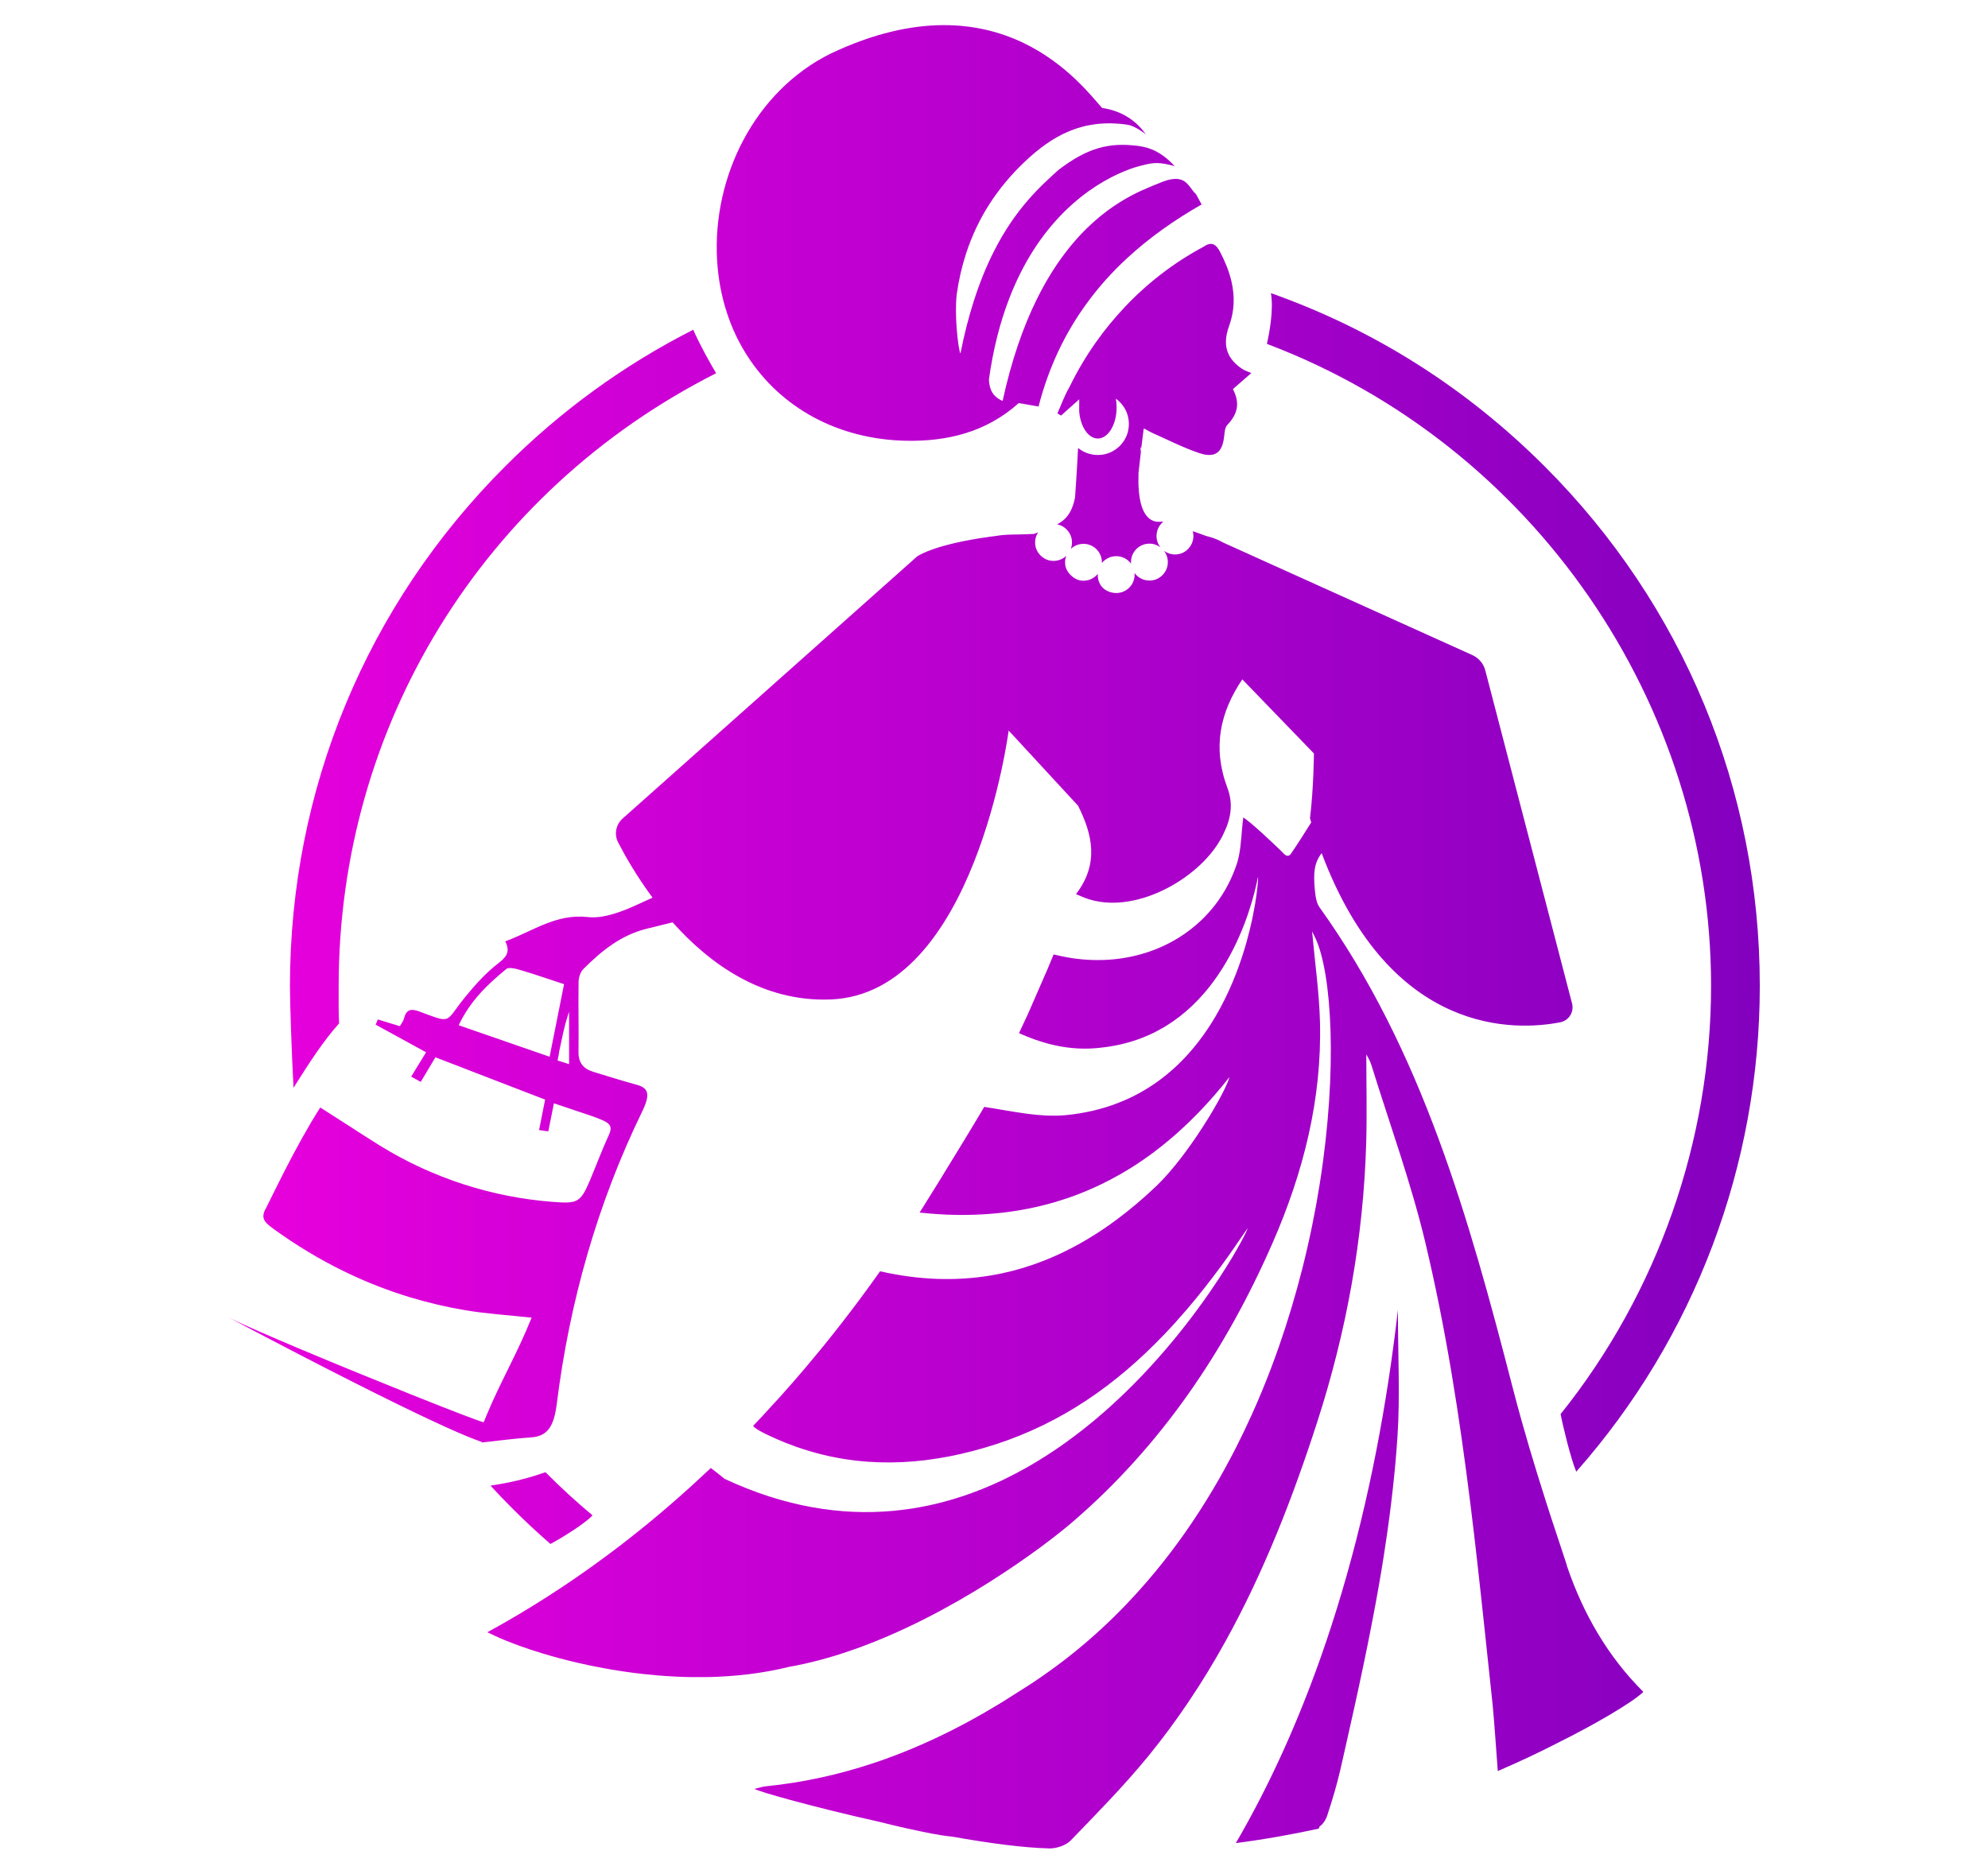
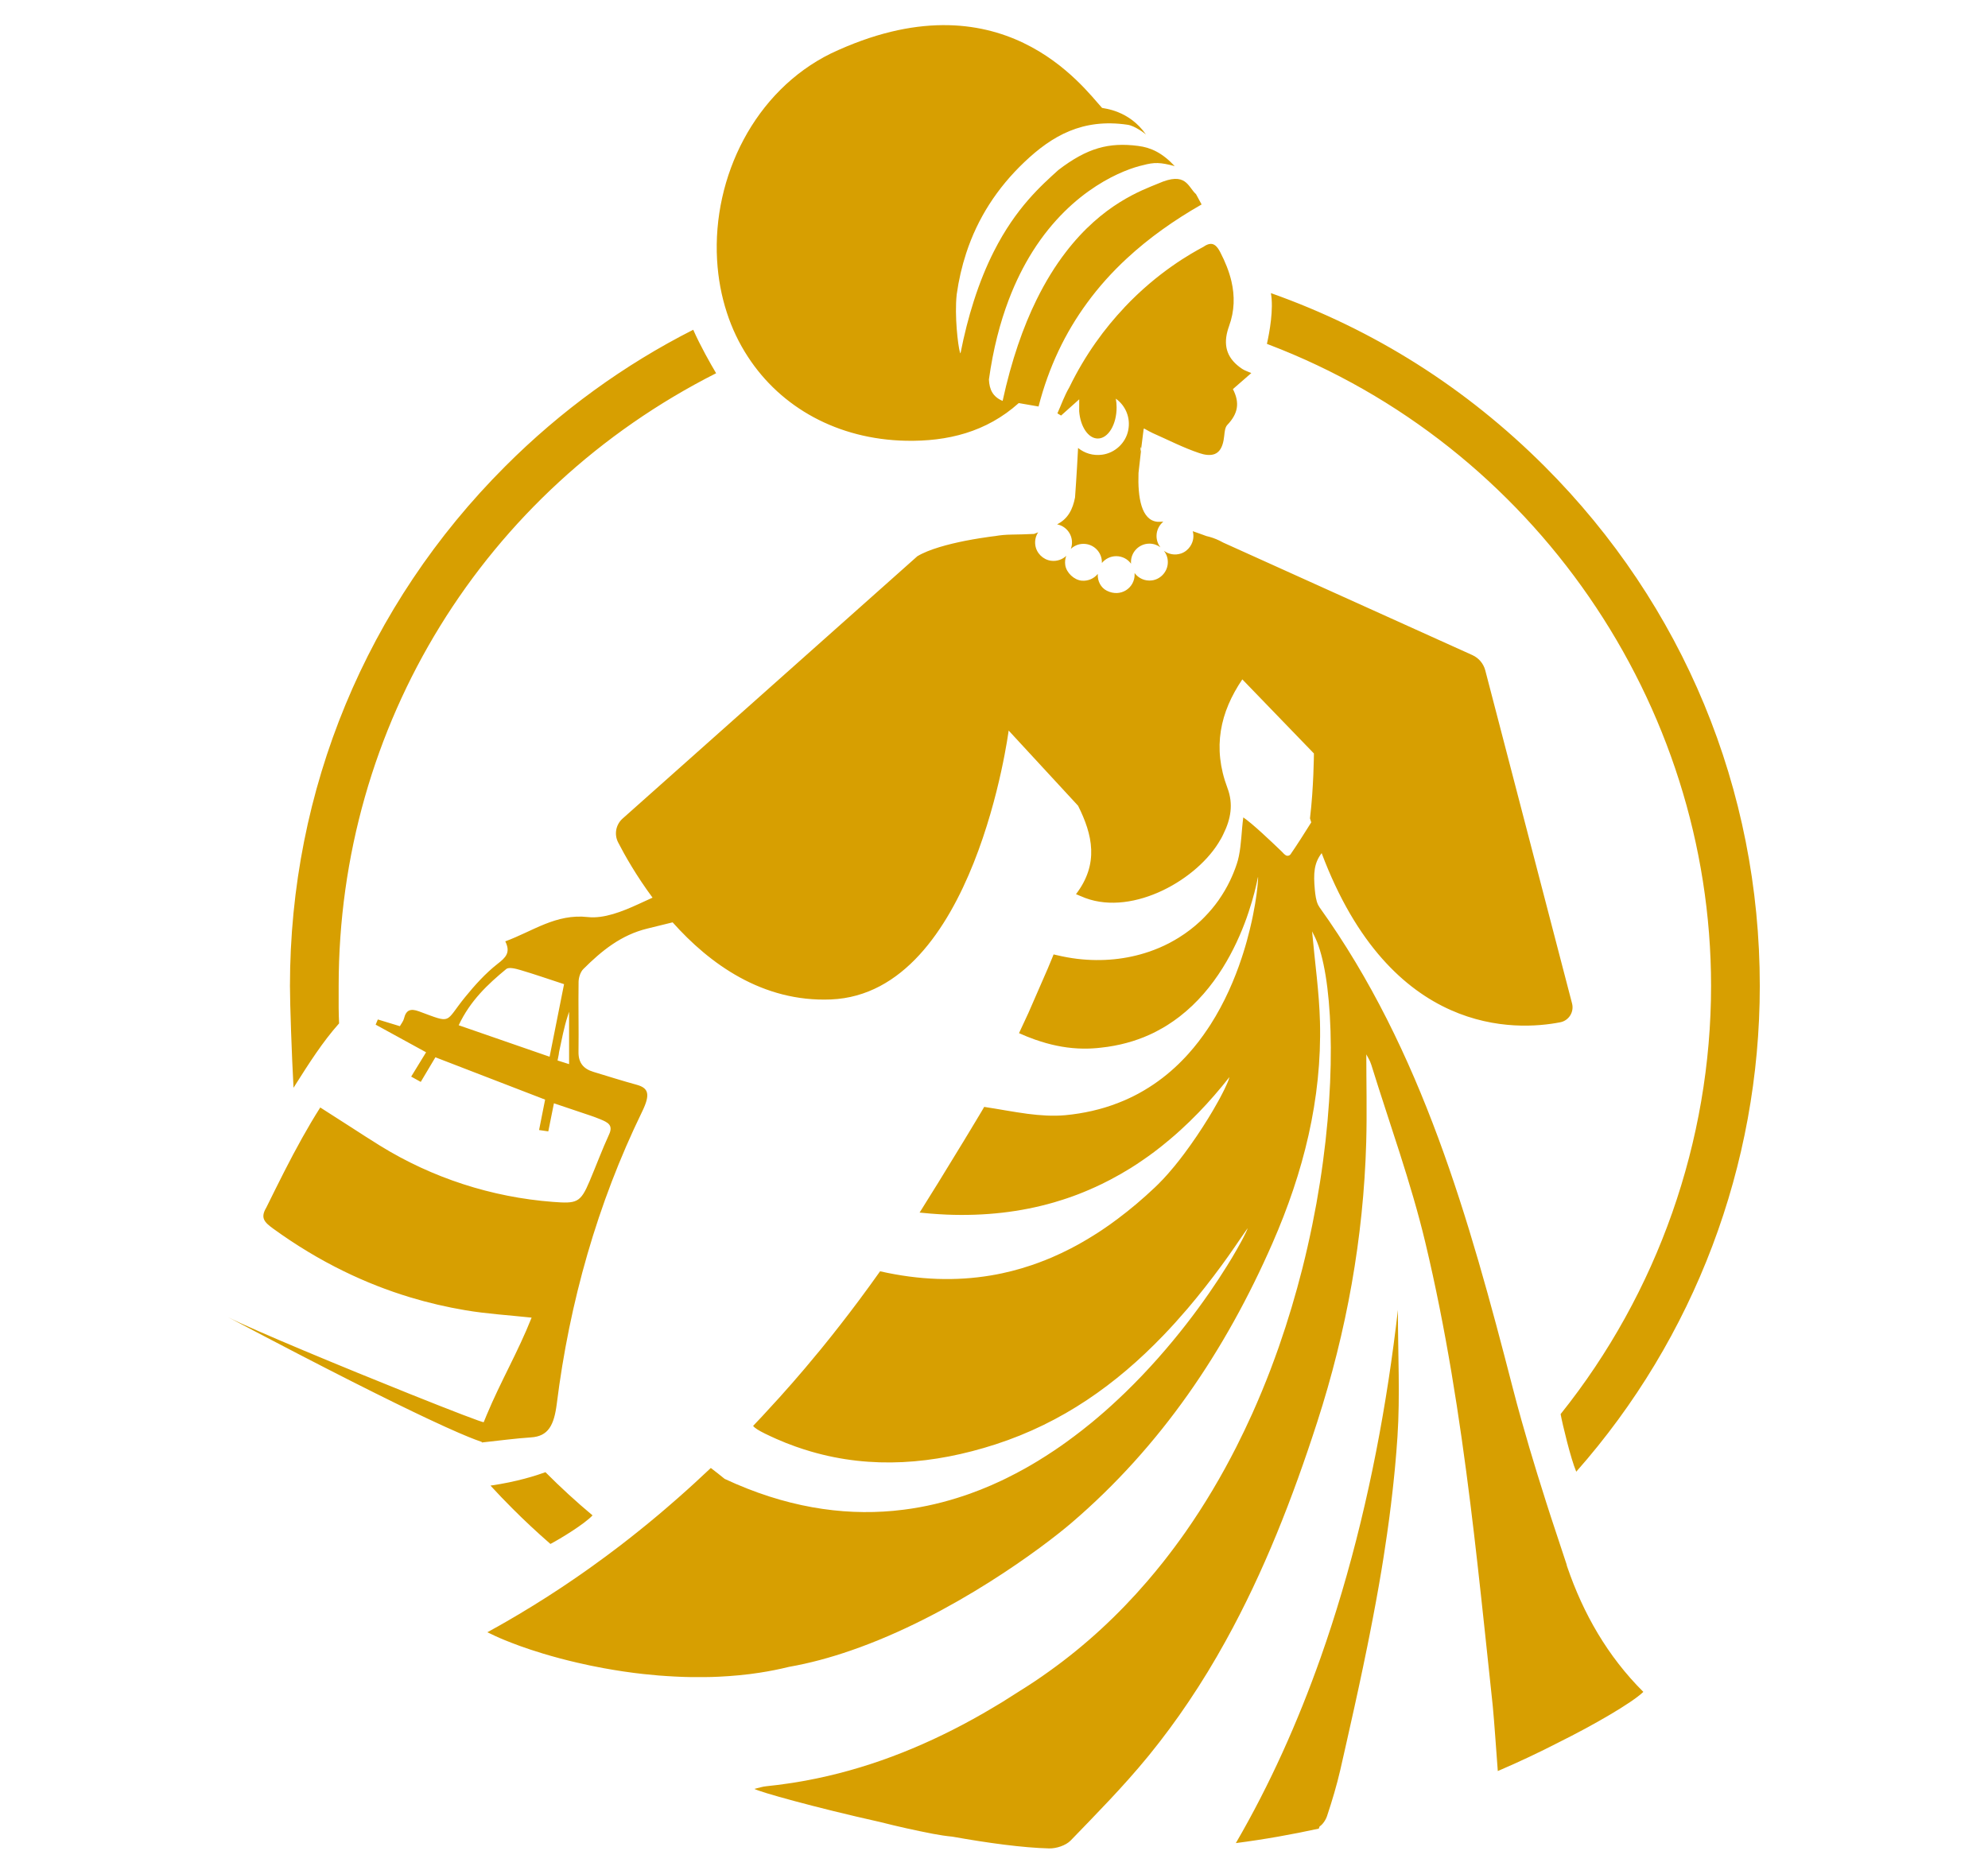
<svg xmlns="http://www.w3.org/2000/svg" id="Calque_1" data-name="Calque 1" viewBox="0 0 1117.15 1052.94">
  <defs>
    <style>
      .cls-1 {
-         fill: url(#Dégradé_sans_nom_846);
+         fill: #d79f01;
      }
    </style>
-     <linearGradient id="Dégradé_sans_nom_846" data-name="Dégradé sans nom 846" x1="128.25" y1="526.47" x2="988.9" y2="526.47" gradientUnits="userSpaceOnUse">
-       <stop offset="0" stop-color="#e900dd" />
-       <stop offset="1" stop-color="#8300bf" />
-     </linearGradient>
  </defs>
  <path class="cls-1" d="m712.8,193.6c148.78,56.65,248.73,201.53,248.73,360.49,0,87.18-30.01,172.57-84.55,240.68,1.06,5.77,5.73,25.22,8.78,32.35v.02l.02-.02c66.51-75.27,103.13-172.24,103.13-273.03,0-110.32-42.95-214.03-120.95-292.03-44.05-44.03-95.77-76.78-153.78-97.32,1.61,9.07-.78,22.02-2.24,28.52l.88.35Zm167.65,685.98c-3.01-8.98-5.98-17.97-8.92-26.99-.97-2.99-1.93-6-2.9-9.01v-.02c-3.21-10.04-6.31-20.11-9.31-30.22v-.02c-1.44-4.89-2.86-9.8-4.23-14.71-1.77-6.28-3.47-12.57-5.09-18.88-24.34-94.39-50.89-189.39-108.44-269.71-.24-.42-.51-.89-.84-1.42,0-.02-.02-.05-.04-.07-1.17-2.45-1.53-5.62-1.81-8.39-.86-9.31-.47-15.05,3.83-20.65,38.86,103.42,109.42,99.88,134.09,95.06,4.84-.95,7.86-5.8,6.62-10.58l-48.77-187.22c-1-3.8-3.65-6.93-7.23-8.56l-140.18-63.31-.02-.02c-2.43-1.35-4.94-2.43-7.66-3.17-.51-.15-1.06-.27-1.61-.4-2.5-.91-5.07-1.86-7.68-2.74.73,2.65.46,5.69-1.44,8.54-1.22,1.82-3.03,3.27-5.11,3.98-3.58,1.19-7.12.4-9.67-1.53,1.62,2.03,2.48,4.71,2.15,7.57-.51,4.65-4.25,8.5-8.89,9.1-3.98.51-7.59-1.24-9.74-4.16.02.31.04.62.04.93,0,7.41-7.77,12.99-15.64,9.01-3.41-1.72-5.26-5.44-5.07-9.27.02-.05.02-.13.02-.18-2.1,2.59-5.42,4.16-9.1,3.81-4.25-.42-8.52-4.45-9.18-8.67-.29-1.9-.07-3.67.55-5.27-2.17,2.04-5.25,3.19-8.59,2.74-4.52-.62-8.21-4.31-8.81-8.83-.36-2.66.29-5.16,1.61-7.15-.84.29-1.59.6-2.3.91-4.25.18-8.48.35-12.74.38-3.17.05-6.2.31-9.09.82,0,0-1.09.13-2.94.37-3.07.42-8.21,1.19-14,2.32-9.31,1.86-20.24,4.69-26.82,8.65l-165.66,147.47c-3.78,3.38-4.8,8.87-2.48,13.37,3.72,7.24,10.2,18.72,19.34,31.05-2.77,1.28-5.53,2.55-8.32,3.81-8.72,3.98-19.03,8.1-28.04,7.1-17.95-2.01-30.93,7.99-46.4,13.65,3.16,6.31.24,9.12-4.42,12.72-6.75,5.29-12.68,11.9-18.14,18.59-11.79,14.51-6.86,15.07-25.96,8.03-4.67-1.72-7.23-.84-8.41,4.07-.35,1.46-1.44,2.72-2.3,4.27-4.4-1.33-8.39-2.55-12.39-3.78-.73,1.75-.47,1.17-1.22,2.92,8.96,4.96,28.34,15.53,28.34,15.53l-8.38,13.67,5.38,2.97,8.23-13.83,61.65,23.79-3.39,17.1,5.18.75,3.17-15.78s13.48,4.51,20.86,7.02c1.72.58,3.41,1.24,5.11,1.92,4.18,1.73,7.48,3.21,5.04,8.52-3.96,8.63-7.28,17.57-10.97,26.31-5.16,12.21-7.17,12.66-20.64,11.64-34.43-2.63-67.77-13.45-97.14-31.6-5.33-3.32-11.11-7.02-16.93-10.8-5.62-3.61-11.29-7.26-16.64-10.66-3.54,5.56-6.88,11.22-10.09,16.97-7.06,12.61-13.52,25.69-20.23,39.28-3.47,5.78-1.13,8.21,3.89,11.86,12.74,9.23,25.98,17.26,39.78,23.98,11.99,5.86,24.4,10.75,37.22,14.62,10.09,3.05,20.44,5.47,31.05,7.26,11.92,2.01,24.05,2.74,37.15,4.14-7.85,19.72-17.13,35.27-25.29,54.79-.55,1.3-1.09,2.63-1.62,3.96-.16.44-18.03-6.44-41.26-15.75-37.13-14.87-88.02-35.94-102.32-43.21,57.06,30.2,91.36,47.24,111.96,56.95,29.9,14.09,30.89,12.66,30.58,13.43,5.13-.55,9.8-1.11,14.27-1.62,4.6-.51,8.96-.95,13.34-1.24,9.73-.62,12.95-6.82,14.49-18.96,7.13-56.96,22.81-112.49,47.95-164.12,4.87-10,3.47-13.32-3.14-15.13-8.12-2.23-16.18-4.78-24.25-7.23-5.57-1.68-8.47-5.09-8.36-11.28.18-13.08-.16-26.18.04-39.25.04-2.46,1-5.58,2.68-7.26,10.29-10.27,21.24-19.19,36.07-22.77,4.73-1.13,9.42-2.28,14.1-3.47,20.67,23.19,50.47,44.94,88.97,43.33,80.79-3.34,99.86-151.13,99.86-151.13l39.01,42.26c8.16,16.28,11.88,32.62-1.17,49.7,2.34.95,3.78,1.61,5.26,2.17,27.22,10.13,63.51-10.62,75.96-32.92.04-.05.09-.11.13-.16.55-.97,1.02-1.9,1.46-2.85,4.16-8.41,5.75-16.79,2.28-25.96-8.54-22.7-4.09-42.59,8.38-61l40.23,41.64s-.11,19.29-2.21,36.47c.24.78.47,1.5.71,2.26-3.9,6.26-7.92,12.55-11.6,17.9-.73,1.02-2.19,1.17-3.1.31l-.35-.37c.02.11.05.18.11.29-.69-.77-1.39-1.5-2.14-2.21-5.73-5.49-15.93-15.22-21.11-18.72-1.02,7.72-1.08,15.07-2.5,21.84-.16.78-.35,1.57-.55,2.34-.15.51-.29,1.02-.46,1.51-.04.13-.07.26-.11.38-.04.13-.09.24-.13.37-.13.4-.26.78-.4,1.17-.15.4-.29.78-.42,1.17-.29.77-.58,1.53-.89,2.28-.15.38-.29.75-.46,1.11-.16.38-.33.77-.49,1.13-.33.73-.66,1.46-1,2.19-.46.97-.95,1.93-1.44,2.86-.51.93-1.02,1.86-1.55,2.77-1.08,1.82-2.21,3.59-3.39,5.29v.02c-1.22,1.72-2.48,3.36-3.8,4.94-1.33,1.59-2.72,3.12-4.16,4.6-.35.36-.71.71-1.08,1.08-.37.36-.73.73-1.11,1.08l-.02.02c-3.74,3.52-7.83,6.66-12.21,9.38l-.02.02c-1.75,1.08-3.54,2.1-5.36,3.07-3.69,1.92-7.54,3.56-11.53,4.91-12.33,4.2-26,5.66-40.14,3.98h-.02c-3.85-.47-7.72-1.17-11.62-2.1-.31-.05-.6-.13-.89-.2-.27-.07-.55-.13-.82-.2h-.02c-.26.64-.51,1.28-.78,1.93-.8,1.97-1.66,4.03-2.54,6.11l-10.86,24.91c-1.7,3.65-3.41,7.39-5.25,11.28l-.02.02c2.96,1.33,5.95,2.55,8.96,3.61,1,.36,1.99.69,2.99.99,1.06.36,2.13.68,3.19.97,7.83,2.21,15.89,3.36,24.14,3.1,1.48-.04,2.97-.15,4.49-.27h.02c.75-.07,1.51-.15,2.26-.24,2.54-.26,5-.62,7.41-1.08,1.2-.22,2.39-.47,3.56-.73,1.17-.27,2.32-.55,3.45-.86,1.13-.31,2.24-.62,3.34-.97,1.09-.35,2.19-.71,3.25-1.09,2.13-.75,4.2-1.59,6.2-2.5,1.33-.6,2.65-1.22,3.92-1.9,1.28-.67,2.54-1.35,3.76-2.06.82-.47,1.62-.95,2.41-1.46,1.19-.75,2.35-1.53,3.49-2.32,1.13-.78,2.26-1.61,3.34-2.45,20.24-15.62,31.58-38.37,37.71-55.45.44-1.22.84-2.41,1.22-3.58,1.35-4.03,2.39-7.68,3.17-10.69.26-.97.47-1.88.67-2.72.07-.29.15-.57.2-.82.16-.69.31-1.33.44-1.92.05-.29.13-.58.18-.84.13-.51.22-.97.29-1.37.04-.18.07-.36.11-.53.07-.29.13-.53.16-.69.11.38-.05,4.01-.84,9.87-.05.27-.09.58-.13.89-.07.55-.15,1.09-.24,1.66,0,.02-.02.05-.02.07-.11.88-.26,1.79-.42,2.72-.35,1.95-.73,4.07-1.17,6.31-.2,1.08-.44,2.17-.69,3.3-.02.05-.02.11-.04.18-.33,1.51-.67,3.07-1.08,4.65-.02.04-.02.06-.02.07-.51,2.06-1.06,4.2-1.66,6.39-.6,2.17-1.26,4.42-1.99,6.71-.29.91-.58,1.82-.89,2.75-3.98,12.04-9.62,25.14-17.52,37.5-.47.75-.97,1.5-1.48,2.24-3.25,4.89-6.9,9.67-10.97,14.2-1.17,1.3-2.37,2.59-3.61,3.83-.38.4-.78.78-1.2,1.2l-.69.69c-5.69,5.51-12.12,10.53-19.34,14.78-.46.27-.91.55-1.39.8-.62.36-1.26.71-1.92,1.08-1.66.89-3.36,1.75-5.09,2.55-4.25,1.99-8.74,3.72-13.5,5.18-.91.27-1.84.55-2.79.8-.35.11-.71.2-1.08.29-1.17.31-2.35.6-3.54.88-4.82,1.09-9.85,1.92-15.16,2.41-6.92.6-13.92.13-20.98-.78-2.04-.27-4.07-.58-6.09-.89-2.04-.33-4.09-.68-6.11-1-4.09-.69-8.17-1.4-12.24-2.01-.18.33-.38.67-.6,1.04v.02c-.35.57-.71,1.17-1.09,1.84-.26.46-.53.91-.84,1.4t0,.02c-.15.24-.31.49-.46.75-.46.77-.95,1.57-1.46,2.43v.02c-.69,1.13-1.42,2.35-2.19,3.61-.2.33-.4.66-.58.99-.38.64-.78,1.3-1.2,1.97-.2.35-.42.69-.62,1.04-.42.69-.84,1.39-1.28,2.1-.22.36-.44.73-.64,1.08-.44.71-.88,1.44-1.33,2.17-8.72,14.34-19.18,31.35-23.67,38.39-.11.16-.22.35-.33.51v.02c2.04.22,4.09.42,6.11.57,3.05.24,6.06.44,9.03.57,21.51.88,41.56-1.44,60.29-6.84,1.68-.49,3.36-1.02,5.02-1.55.84-.26,1.66-.55,2.5-.82,4.16-1.4,8.27-2.99,12.28-4.73,2.43-1.04,4.82-2.13,7.19-3.28,1.57-.77,3.14-1.55,4.69-2.37,3.89-2.03,7.72-4.23,11.5-6.57,2.24-1.4,4.47-2.86,6.68-4.4,2.23-1.51,4.42-3.08,6.59-4.71,2.88-2.17,5.71-4.43,8.52-6.81,2.1-1.75,4.2-3.58,6.26-5.47,3.43-3.12,6.81-6.4,10.13-9.83,5.97-6.17,11.73-12.81,17.32-19.92-.09.44-.26.99-.49,1.64-.18.47-.4,1.02-.66,1.62-.42,1-.95,2.15-1.57,3.43-.37.77-.77,1.59-1.22,2.43-.44.86-.89,1.75-1.4,2.68-.33.62-.67,1.24-1.04,1.9-.8,1.44-1.68,2.97-2.61,4.58-.31.53-.62,1.06-.95,1.61l-.66,1.09c-.44.73-.89,1.46-1.35,2.23-3.9,6.35-8.54,13.28-13.5,19.91-1.75,2.34-3.54,4.63-5.36,6.86-1.22,1.48-2.45,2.92-3.67,4.32-.91,1.06-1.86,2.08-2.79,3.07-.93.99-1.86,1.93-2.79,2.86-.62.62-1.24,1.22-1.86,1.81-6.79,6.42-13.76,12.33-20.93,17.68-2.86,2.15-5.75,4.21-8.69,6.17l-.02.02c-1.84,1.22-3.7,2.43-5.57,3.56-.88.57-1.75,1.09-2.63,1.61-1.9,1.13-3.79,2.23-5.71,3.28-1.19.66-2.37,1.28-3.56,1.9-3.56,1.84-7.17,3.56-10.84,5.13-1.22.53-2.46,1.04-3.69,1.51-2.46.99-4.96,1.9-7.46,2.76-3.76,1.28-7.57,2.41-11.44,3.39h-.02c-1.75.44-3.52.86-5.29,1.24-2.14.46-4.27.86-6.44,1.22-19.34,3.23-39.98,2.66-62.09-2.35h-.02c-3.85,5.44-7.81,10.89-11.88,16.35-6.79,9.1-13.89,18.23-21.31,27.33-2.97,3.63-6,7.26-9.07,10.89-4.62,5.44-9.34,10.86-14.2,16.24-3.23,3.59-6.51,7.17-9.85,10.75-1.66,1.77-3.34,3.56-5.04,5.33.27.35.6.68,1.02,1.02.4.33.88.67,1.44,1.02.55.35,1.17.69,1.86,1.08.35.18.71.37,1.09.57.18.09.38.18.58.29.2.11.4.22.62.33,1.06.53,2.13,1.04,3.21,1.53,1.08.49,2.15.99,3.21,1.46,3.58,1.59,7.17,3.01,10.77,4.29,1.42.51,2.86.99,4.31,1.46,1.44.47,2.88.91,4.32,1.33,34.12,9.98,68.86,7.28,103.78-4,37.64-12.19,67.95-33.86,94-60.92,2.37-2.45,4.71-4.96,7.01-7.5,2.3-2.55,4.56-5.13,6.81-7.75,6.7-7.88,13.14-16.09,19.36-24.56,1.24-1.7,2.46-3.39,3.69-5.13,2.43-3.43,4.8-6.9,7.17-10.38,1.19-1.72,2.37-3.43,3.58-5.15,0,.05-.02.15-.04.27-.02.02-.02.04-.02.05-.02.05-.04.11-.06.16-.04.09-.07.18-.11.29-.09.2-.2.46-.33.73-.11.27-.24.57-.4.89-.4.84-.91,1.9-1.57,3.14-.38.73-.8,1.53-1.28,2.39,0,0,0,.02-.02.02-.62,1.15-1.31,2.41-2.1,3.78-.38.69-.8,1.4-1.24,2.13-.42.73-.86,1.48-1.31,2.26-.47.78-.97,1.59-1.48,2.43-.49.82-1,1.66-1.55,2.52-11.33,18.23-30.78,45.56-57.15,71.14-1.24,1.2-2.5,2.41-3.8,3.61-2.57,2.43-5.22,4.84-7.92,7.21-1.33,1.17-2.7,2.34-4.07,3.5-1,.84-2.01,1.7-3.03,2.54-1.79,1.46-3.59,2.92-5.44,4.36-2.88,2.24-5.82,4.45-8.81,6.62-2.24,1.62-4.52,3.21-6.84,4.76-3.08,2.06-6.22,4.07-9.41,6.02-2.41,1.46-4.84,2.88-7.3,4.25-1.64.91-3.3,1.81-4.96,2.68-1.68.88-3.36,1.73-5.05,2.57-.95.47-1.92.93-2.86,1.39-1.93.91-3.87,1.79-5.84,2.65-1.95.84-3.94,1.66-5.93,2.46-2.01.78-4.01,1.55-6.04,2.28-1.02.36-2.04.71-3.07,1.06-10.91,3.7-22.3,6.44-34.12,7.94-1.97.26-3.96.47-5.97.66-29.08,2.66-60.78-2.12-94.7-17.97-2.43-2.01-4.94-3.94-7.77-6.13-3.01,2.85-6.04,5.67-9.12,8.48-1.35,1.24-2.7,2.46-4.07,3.69-1.73,1.59-3.5,3.16-5.29,4.71-1.79,1.57-3.59,3.14-5.4,4.69-.6.55-1.22,1.06-1.82,1.57-1.24,1.08-2.48,2.14-3.74,3.18-1.5,1.26-3.01,2.52-4.52,3.76-.82.68-1.62,1.35-2.45,2.01-1.5,1.24-3.01,2.46-4.52,3.65-2.86,2.32-5.77,4.58-8.69,6.84-.36.29-.75.58-1.13.88-2.52,1.93-5.07,3.85-7.63,5.75-2.3,1.72-4.62,3.41-6.95,5.07-1.17.86-2.35,1.7-3.54,2.54-1.28.91-2.55,1.81-3.83,2.7-.07.05-.15.11-.24.15v.02c-1.31.91-2.65,1.84-3.98,2.74-1.26.88-2.52,1.73-3.78,2.57-1.02.69-2.06,1.39-3.1,2.08-1.59,1.06-3.17,2.1-4.8,3.14-1.3.86-2.59,1.7-3.9,2.52-2.41,1.55-4.82,3.07-7.26,4.56-2.72,1.68-5.46,3.34-8.23,5h-.02c-1.79,1.06-3.56,2.1-5.35,3.14-.6.36-1.2.71-1.82,1.06-.51.29-1.02.58-1.55.88-.73.42-1.46.84-2.21,1.26-2.21,1.24-4.42,2.48-6.64,3.69,1.42.71,2.96,1.44,4.58,2.17,1.61.75,3.3,1.48,5.09,2.21,2.68,1.09,5.57,2.21,8.61,3.32,2.01.73,4.11,1.46,6.28,2.17h.02c2.17.73,4.4,1.42,6.71,2.12,6.04,1.82,12.5,3.56,19.32,5.13,4.65,1.09,9.49,2.1,14.43,3.01,1.86.35,3.76.67,5.66.99,3.81.64,7.68,1.22,11.6,1.72.37.05.73.09,1.09.13,1.42.18,2.86.35,4.32.51,2.88.31,5.8.58,8.72.84h.04c1.48.13,2.96.22,4.43.31,1.48.11,2.96.18,4.43.26,1.2.07,2.41.11,3.61.16.66.04,1.33.05,1.99.07,1.02.02,2.04.05,3.08.07,2.52.04,5.04.05,7.55.02,1.48-.02,2.97-.04,4.45-.07,1.3-.04,2.59-.09,3.89-.15h.05c1.86-.09,3.7-.2,5.57-.33h.02c1.86-.13,3.72-.27,5.58-.46h.02c2.14-.2,4.25-.44,6.37-.69,1.77-.24,3.54-.47,5.31-.75h.02c5.6-.86,11.17-1.95,16.62-3.3,11.64-2.04,23.32-5.22,34.76-9.18,57.2-19.71,108.76-58.68,123.95-71.69,50.3-43.02,86.58-96.85,113.03-157.28,17.33-39.59,27.83-80.9,26.68-124.46-.44-16.62-2.85-33.24-4.43-50.78.35.71.64,1.3.91,1.84.09.18.16.35.26.51.16.33.31.64.46.93.07.15.13.29.2.44.07.15.15.29.2.44,8.98,19.65,12.46,73.04,2.37,137.14-.62,3.9-1.28,7.83-1.99,11.79-.73,3.98-1.5,7.97-2.32,12.02-.82,4.03-1.7,8.08-2.63,12.17v.02c-.93,4.09-1.92,8.19-2.96,12.32-3.67,14.45-8.03,29.14-13.16,43.85-1.48,4.2-3.01,8.39-4.6,12.59v.02c-1.61,4.2-3.27,8.38-5,12.55-1.73,4.18-3.54,8.36-5.4,12.52-2.81,6.22-5.77,12.43-8.89,18.59-4.16,8.19-8.61,16.31-13.36,24.29-4.76,7.99-9.82,15.84-15.18,23.52-4.03,5.75-8.25,11.4-12.63,16.95-2.94,3.7-5.95,7.35-9.03,10.93-16.04,18.61-34.34,35.73-55.14,50.56-5.27,3.8-10.73,7.44-16.33,10.91-3.23,2.1-6.5,4.16-9.76,6.19-1.72,1.04-3.45,2.08-5.18,3.1-3.78,2.28-7.61,4.47-11.46,6.59-29.56,16.29-60.65,28.39-94,34.54-.89.16-1.79.33-2.66.47-1.55.27-3.08.53-4.62.77-1.13.18-2.26.35-3.39.49-3.69.55-7.39,1-11.13,1.39-.06,0-.13.02-.18.02-2.3.2-4.51.99-6.75,1.51,2.34,1.55,33.77,10.4,70.59,18.61,10,2.54,19.87,4.73,29.65,6.62,3.67.71,7.35,1.26,11.02,1.62,20.22,3.61,39.54,6.22,54.28,6.6,4.07.11,9.43-1.64,12.17-4.47,14.69-15.2,29.6-30.34,43.01-46.69.4-.47.78-.93,1.15-1.39,7.86-9.69,15.22-19.65,22.08-29.87,7.48-11.09,14.4-22.5,20.82-34.14,21.51-38.86,37.7-80.45,51.47-123.09,16.48-50.98,26-103.49,27.53-157.19.47-16.77.05-33.52.05-49.43.57,1.13,2.03,3.34,2.79,5.78,10.31,33.3,22.31,66.14,30.38,99.97,11.59,48.55,19.21,97.74,25.36,147.17,1.35,10.86,2.63,21.73,3.85,32.62,2.99,26.49,5.73,53.02,8.56,79.53.05.53.11,1.08.16,1.61.82,8.45,1.84,23.63,2.79,36.11,12.43-5.33,23.59-10.66,33.39-15.69.27-.13.55-.27.82-.42,19.67-9.76,41.13-22.19,47.51-28.32.02-.04.04-.04.05-.05l.02-.02c-20-19.91-33.76-43.9-42.77-70.28-.11-.33-.22-.67-.33-1Zm-571.6-285.66c-17.43-6.06-33.83-11.73-51.09-17.7,6.49-13.79,16.31-23.01,26.71-31.58,1.5-1.24,5.42-.2,8.03.57,7.83,2.32,15.56,5,24.47,7.92-2.46,12.37-5.13,25.84-8.12,40.8Zm10.95,2.1v2.06l-6.48-2.06s.26-1.37.69-3.48v-.04c.05-.55.13-1.15.29-1.86,1.42-6.55,2.61-13.14,4.73-19.65.27-.88.53-1.7.77-2.37v27.41Zm434.15,299.11c-3.63,12.26-7.55,24.41-11.81,36.46-12.83,36.27-28.52,71.4-47.66,104.29,16.22-2.1,31.77-4.89,46.6-8.14.15-.4.31-.82.47-1.24,1.81-1.09,3.54-3.83,4.21-5.93,2.83-8.52,5.42-17.15,7.43-25.89.88-3.87,1.75-7.74,2.63-11.6.42-1.93.88-3.87,1.31-5.82,1.3-5.8,2.59-11.6,3.89-17.41.84-3.87,1.7-7.75,2.54-11.64,1.66-7.74,3.3-15.49,4.87-23.26.47-2.34.93-4.65,1.39-6.99.57-2.81,1.11-5.62,1.64-8.45.58-3.05,1.15-6.09,1.72-9.14.57-3.05,1.11-6.09,1.64-9.14.53-2.99,1.04-5.97,1.53-8.94.37-2.24.73-4.49,1.09-6.73.02-.2.05-.42.09-.62.15-.88.27-1.73.4-2.61.53-3.34,1.02-6.66,1.5-10,.35-2.32.66-4.65.97-6.99.09-.62.18-1.24.26-1.88.02-.13.04-.27.05-.4.02-.16.05-.35.07-.51.24-1.82.47-3.65.69-5.49.04-.26.07-.53.11-.78.13-1.09.27-2.19.38-3.3.04-.35.09-.71.13-1.06.2-1.64.38-3.28.57-4.93.15-1.24.27-2.48.4-3.72.18-1.57.35-3.16.49-4.76.11-1.11.22-2.23.33-3.36.11-1.3.24-2.61.35-3.9.13-1.31.24-2.61.33-3.92.04-.4.07-.82.11-1.24.24-2.92.44-5.84.64-8.76,1.51-22.94.24-46.07.24-71.12-6,52.42-16.04,106.47-31.6,158.94Zm-122.08-722.33c-10.89,11.51-21.91,26.26-30.93,44.81-2.86,4.89-4.52,9.78-6.73,14.71.71.42,1.35.8,2.03,1.22h.04c1.84-1.66,3.7-3.32,5.64-5.05.53-.49,1.09-.99,1.66-1.48,0-.02,0-.04.05-.04.91-.82,1.84-1.66,2.83-2.55v2.5c0,1.37-.02,2.74-.02,4.09v.11c.64,8.63,5.09,15.34,10.47,15.34,5.84,0,10.56-7.83,10.56-17.46,0-1.72-.15-3.38-.44-4.94,5.33,3.8,8.43,10.51,6.97,17.79-1.42,7.13-7.41,12.72-14.62,13.7-5.16.71-9.96-.84-13.56-3.78-.71,14.38-1.7,27.75-1.7,27.75v.04c-1.28,6.68-3.96,12.04-10.09,15.14,4.74.91,8.37,5.13,8.37,10.16,0,1.3-.24,2.52-.67,3.65,1.86-1.75,4.34-2.85,7.12-2.85,5.73,0,10.36,4.63,10.36,10.38,0,.13,0,.27-.02.4,1.92-2.35,4.82-3.85,8.06-3.85,3.43,0,6.46,1.64,8.34,4.23-.02-.31-.04-.62-.04-.93,0-5.71,4.65-10.35,10.36-10.35,2.32,0,4.47.77,6.19,2.06-1.39-1.75-2.19-3.96-2.19-6.35,0-3.23,1.48-6.13,3.81-8.06h-.49c-.29,0-.57.04-.86.05-.55.04-1.06.05-1.57.02h-.33c-9.16-.8-11.17-13.83-10.69-27.44.46-4.52,1.09-9.07,1.53-13.59-.2.6-.42,1.13-.62,1.72.11-.99.22-1.97.35-2.92.05.27.15.53.16.82l.15-.22c.42-3.32.82-6.6,1.33-10.6.13-.07.18-.09.33-.16,2.06,1.15,3.36,1.93,4.74,2.54,8.69,3.83,17.19,8.23,26.17,11.24,1.61.55,3.07.88,4.36,1,.27.04.55.04.78.04,5.53.24,8.16-3.45,8.9-10.86.22-2.08.44-4.65,1.7-5.98,6-6.31,7.19-12.35,3.17-20.16,2.74-2.41,5.57-4.85,10.33-9.01-2.17-.97-3.78-1.44-5.15-2.37-8.08-5.4-10.6-12.24-8.27-21.09.26-.95.55-1.92.91-2.9,3.16-8.65,3.25-17.02,1.35-25.22-1.3-5.55-3.52-11.02-6.31-16.4-1.64-3.16-3.3-4.74-5.46-4.63-1.17.07-2.45.58-3.94,1.64-3.27,1.75-9.73,5.27-17.83,10.98-7.83,5.51-17.19,13.1-26.64,23.12Zm-223.46,2.76c2.9,9,6.9,17.35,11.86,24.94,18.56,28.56,50.49,46.42,88.8,47.22,23.25.46,45.14-4.8,63.41-21.18,3.52.6,7.65,1.33,11.13,1.93,5.75-22.31,15.02-41.53,27.28-58.24,6.59-9.03,14.05-17.32,22.31-24.96,12.35-11.44,26.44-21.46,42.04-30.36-1.15-2.1-2.12-3.94-3.14-5.78-4.67-4.18-5.49-12.95-21.2-6-9.18,3.78-31.29,11.51-52.09,38.72-5.66,7.37-11.2,16.18-16.38,26.73-7.39,15.05-13.99,33.68-19.01,56.75-5.53-2.34-7.43-6.37-7.7-12.04,2.39-17.19,6.28-31.99,11.11-44.72,3.96-10.46,8.58-19.52,13.54-27.39,22.42-35.42,52-46.14,61.89-48.33,6.46-1.72,9.65-1.66,17.86.51-7.01-7.48-13.32-10.42-20.55-11.35-16.4-2.12-28.59,1.09-44.87,13.58-9.52,8.65-23.79,21.15-36.25,45.82-4.03,7.97-7.88,17.24-11.31,28.04-2.77,8.67-5.27,18.32-7.39,29.12-.77-.09-2.99-15.51-2.48-28.32.07-1.66.18-3.27.35-4.8,1.13-8.08,2.92-15.8,5.33-23.17,6.39-19.54,17.3-36.55,32.73-51.22,15.6-14.83,32.77-24.63,57.84-20.96,3.96.47,9.71,4.78,10.44,5.49-9.49-13.7-23.67-14.6-24.65-14.94-10.44-11.29-56.62-75.89-152.34-30.62-42.81,21.06-66.67,69.23-64.01,116.06.6,10.42,2.46,20.29,5.46,29.49Zm233,76.1c-.04.18-.05.38-.07.58.07-.15.11-.31.15-.46l-.07-.13Zm-475.35,357.93c7.48-11.8,15.2-23.99,24.49-34.41-.24-4.87-.33-11.68-.24-20.27v-.82c0-146.24,81.25-278.11,212.11-344.32-3.23-5.46-8.83-15.31-12.86-24.43h-.02c-38.88,19.72-74.43,45.52-105.61,76.73-78.02,78.02-120.99,181.73-120.99,292.03,0,9.96.97,38.48,2.01,57.27.36-.58.75-1.19,1.11-1.77Zm143.25,258.16c5.55-2.9,19.14-11.19,23.67-16.06-9.05-7.55-17.94-15.71-26.46-24.27-5,1.82-16.06,5.42-30.89,7.54,4.03,4.4,8.16,8.7,12.33,12.86,6.71,6.75,13.89,13.43,21.35,19.93Z" />
</svg>
